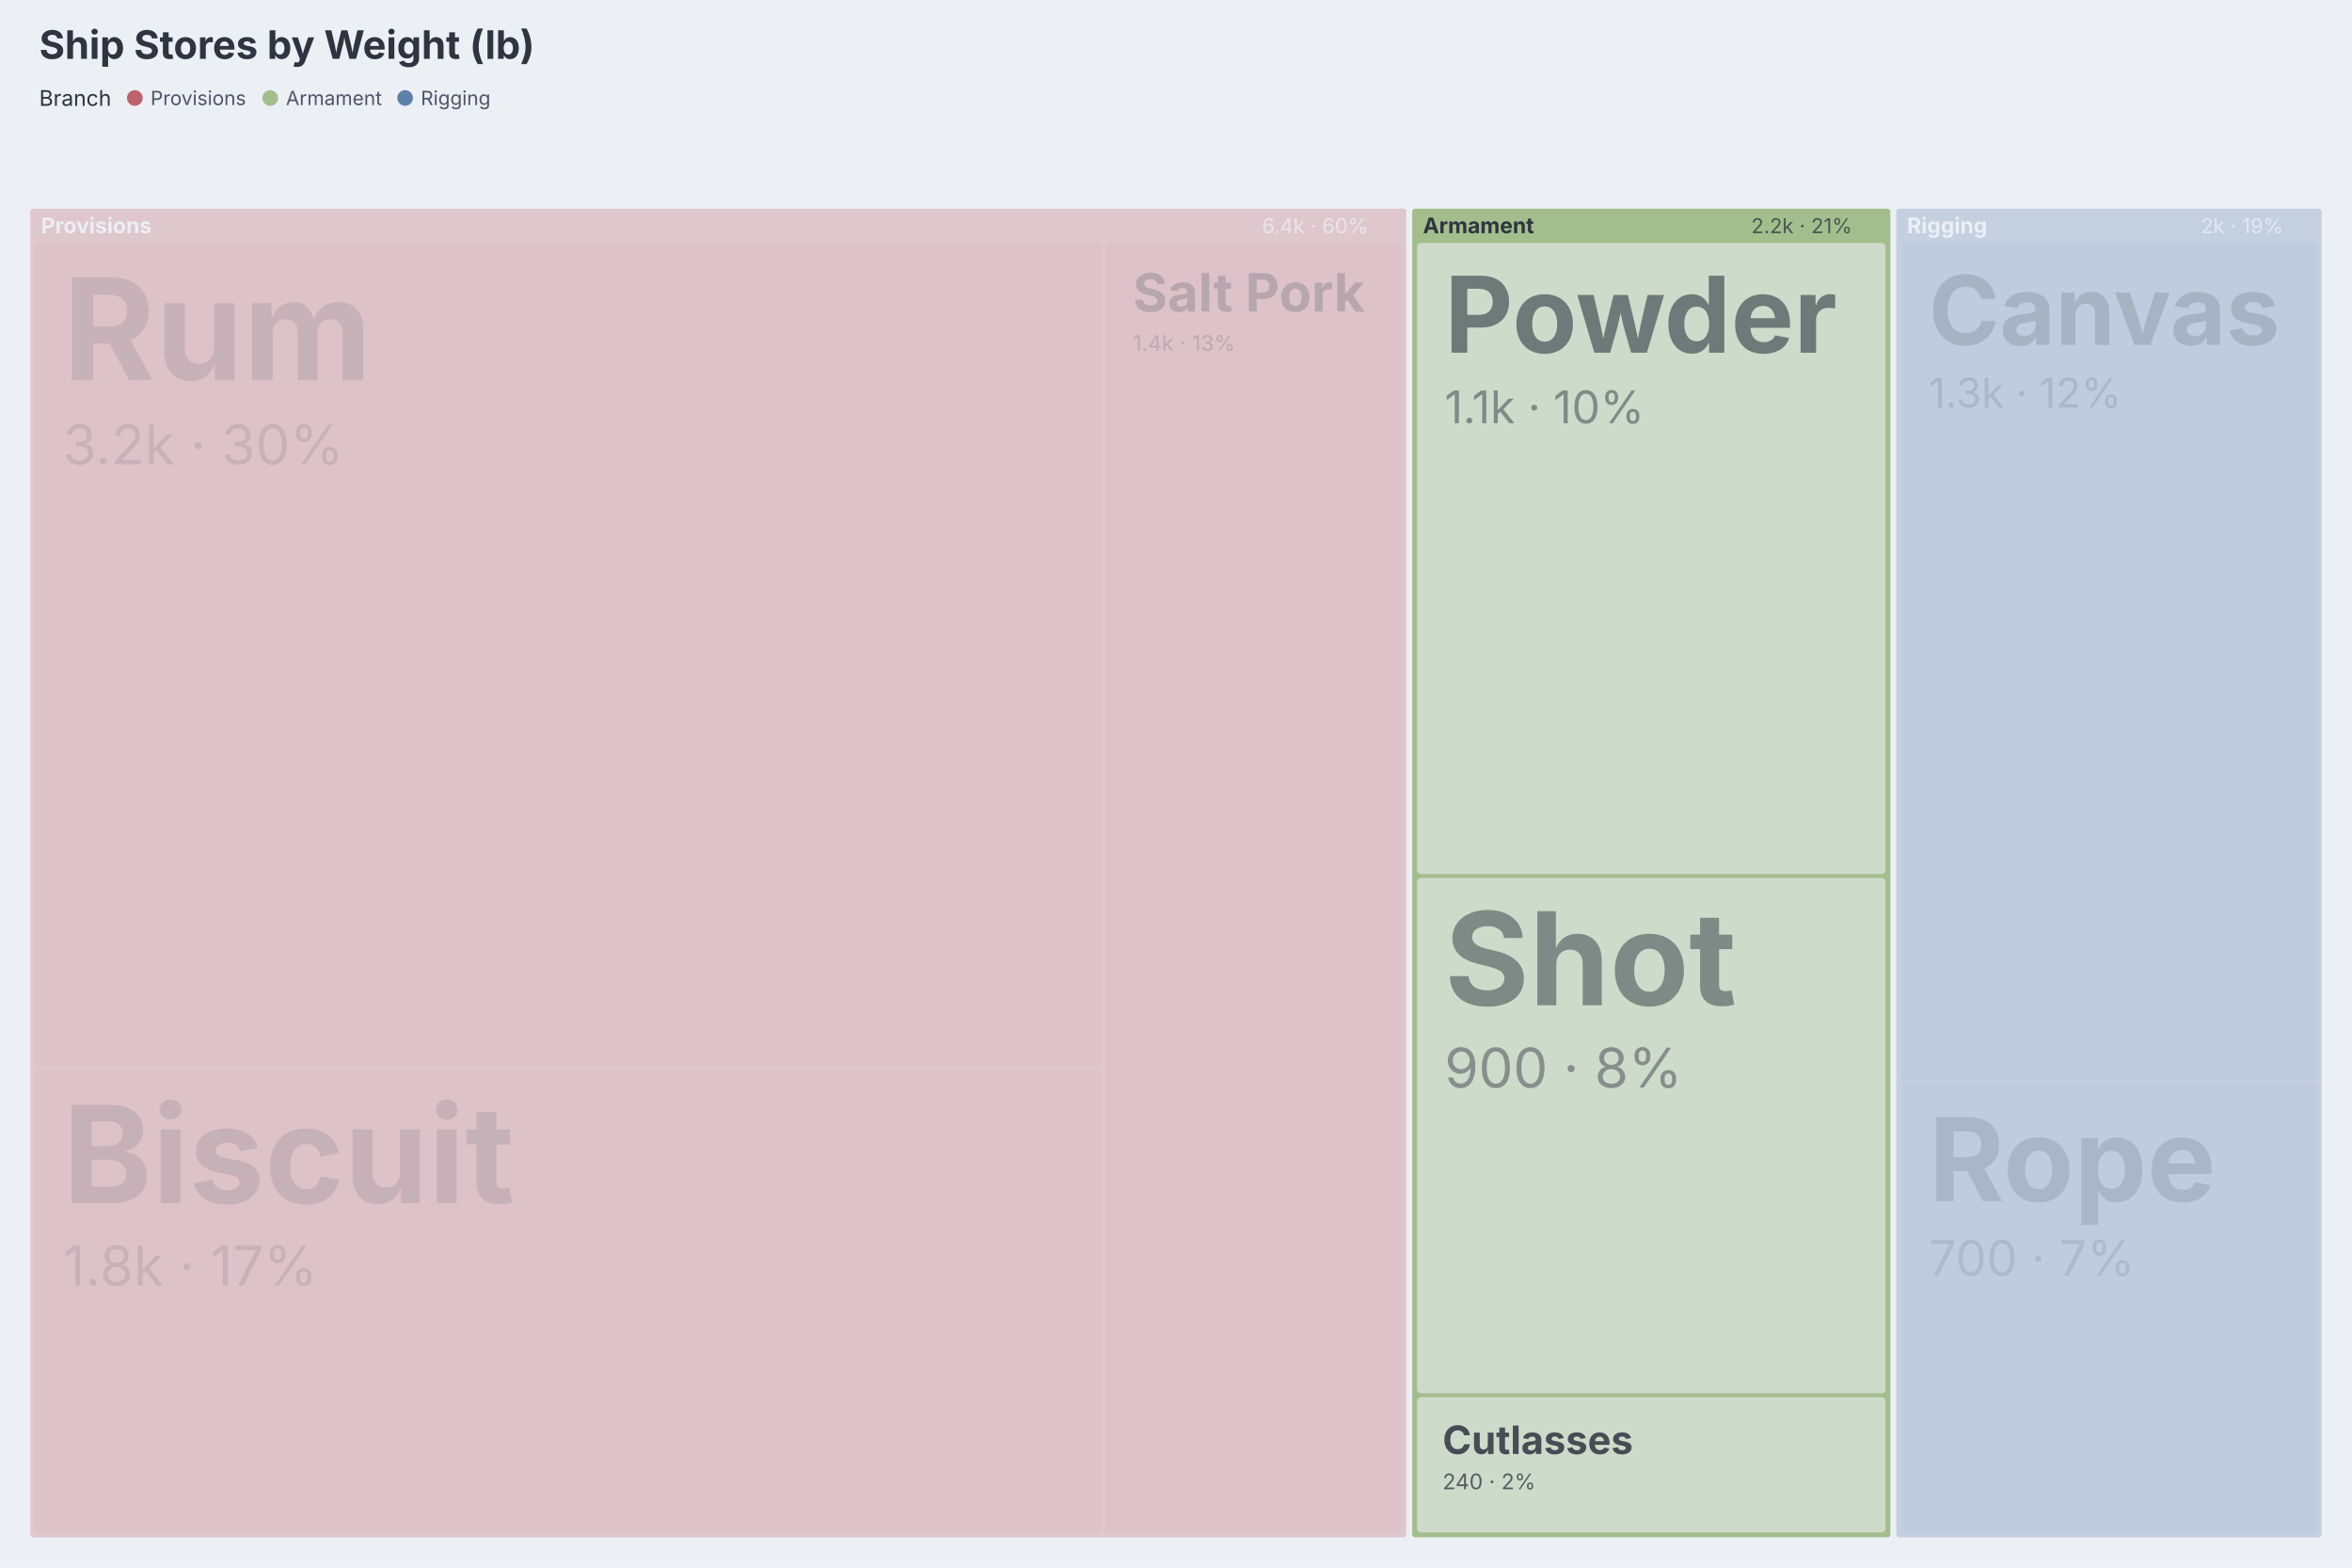
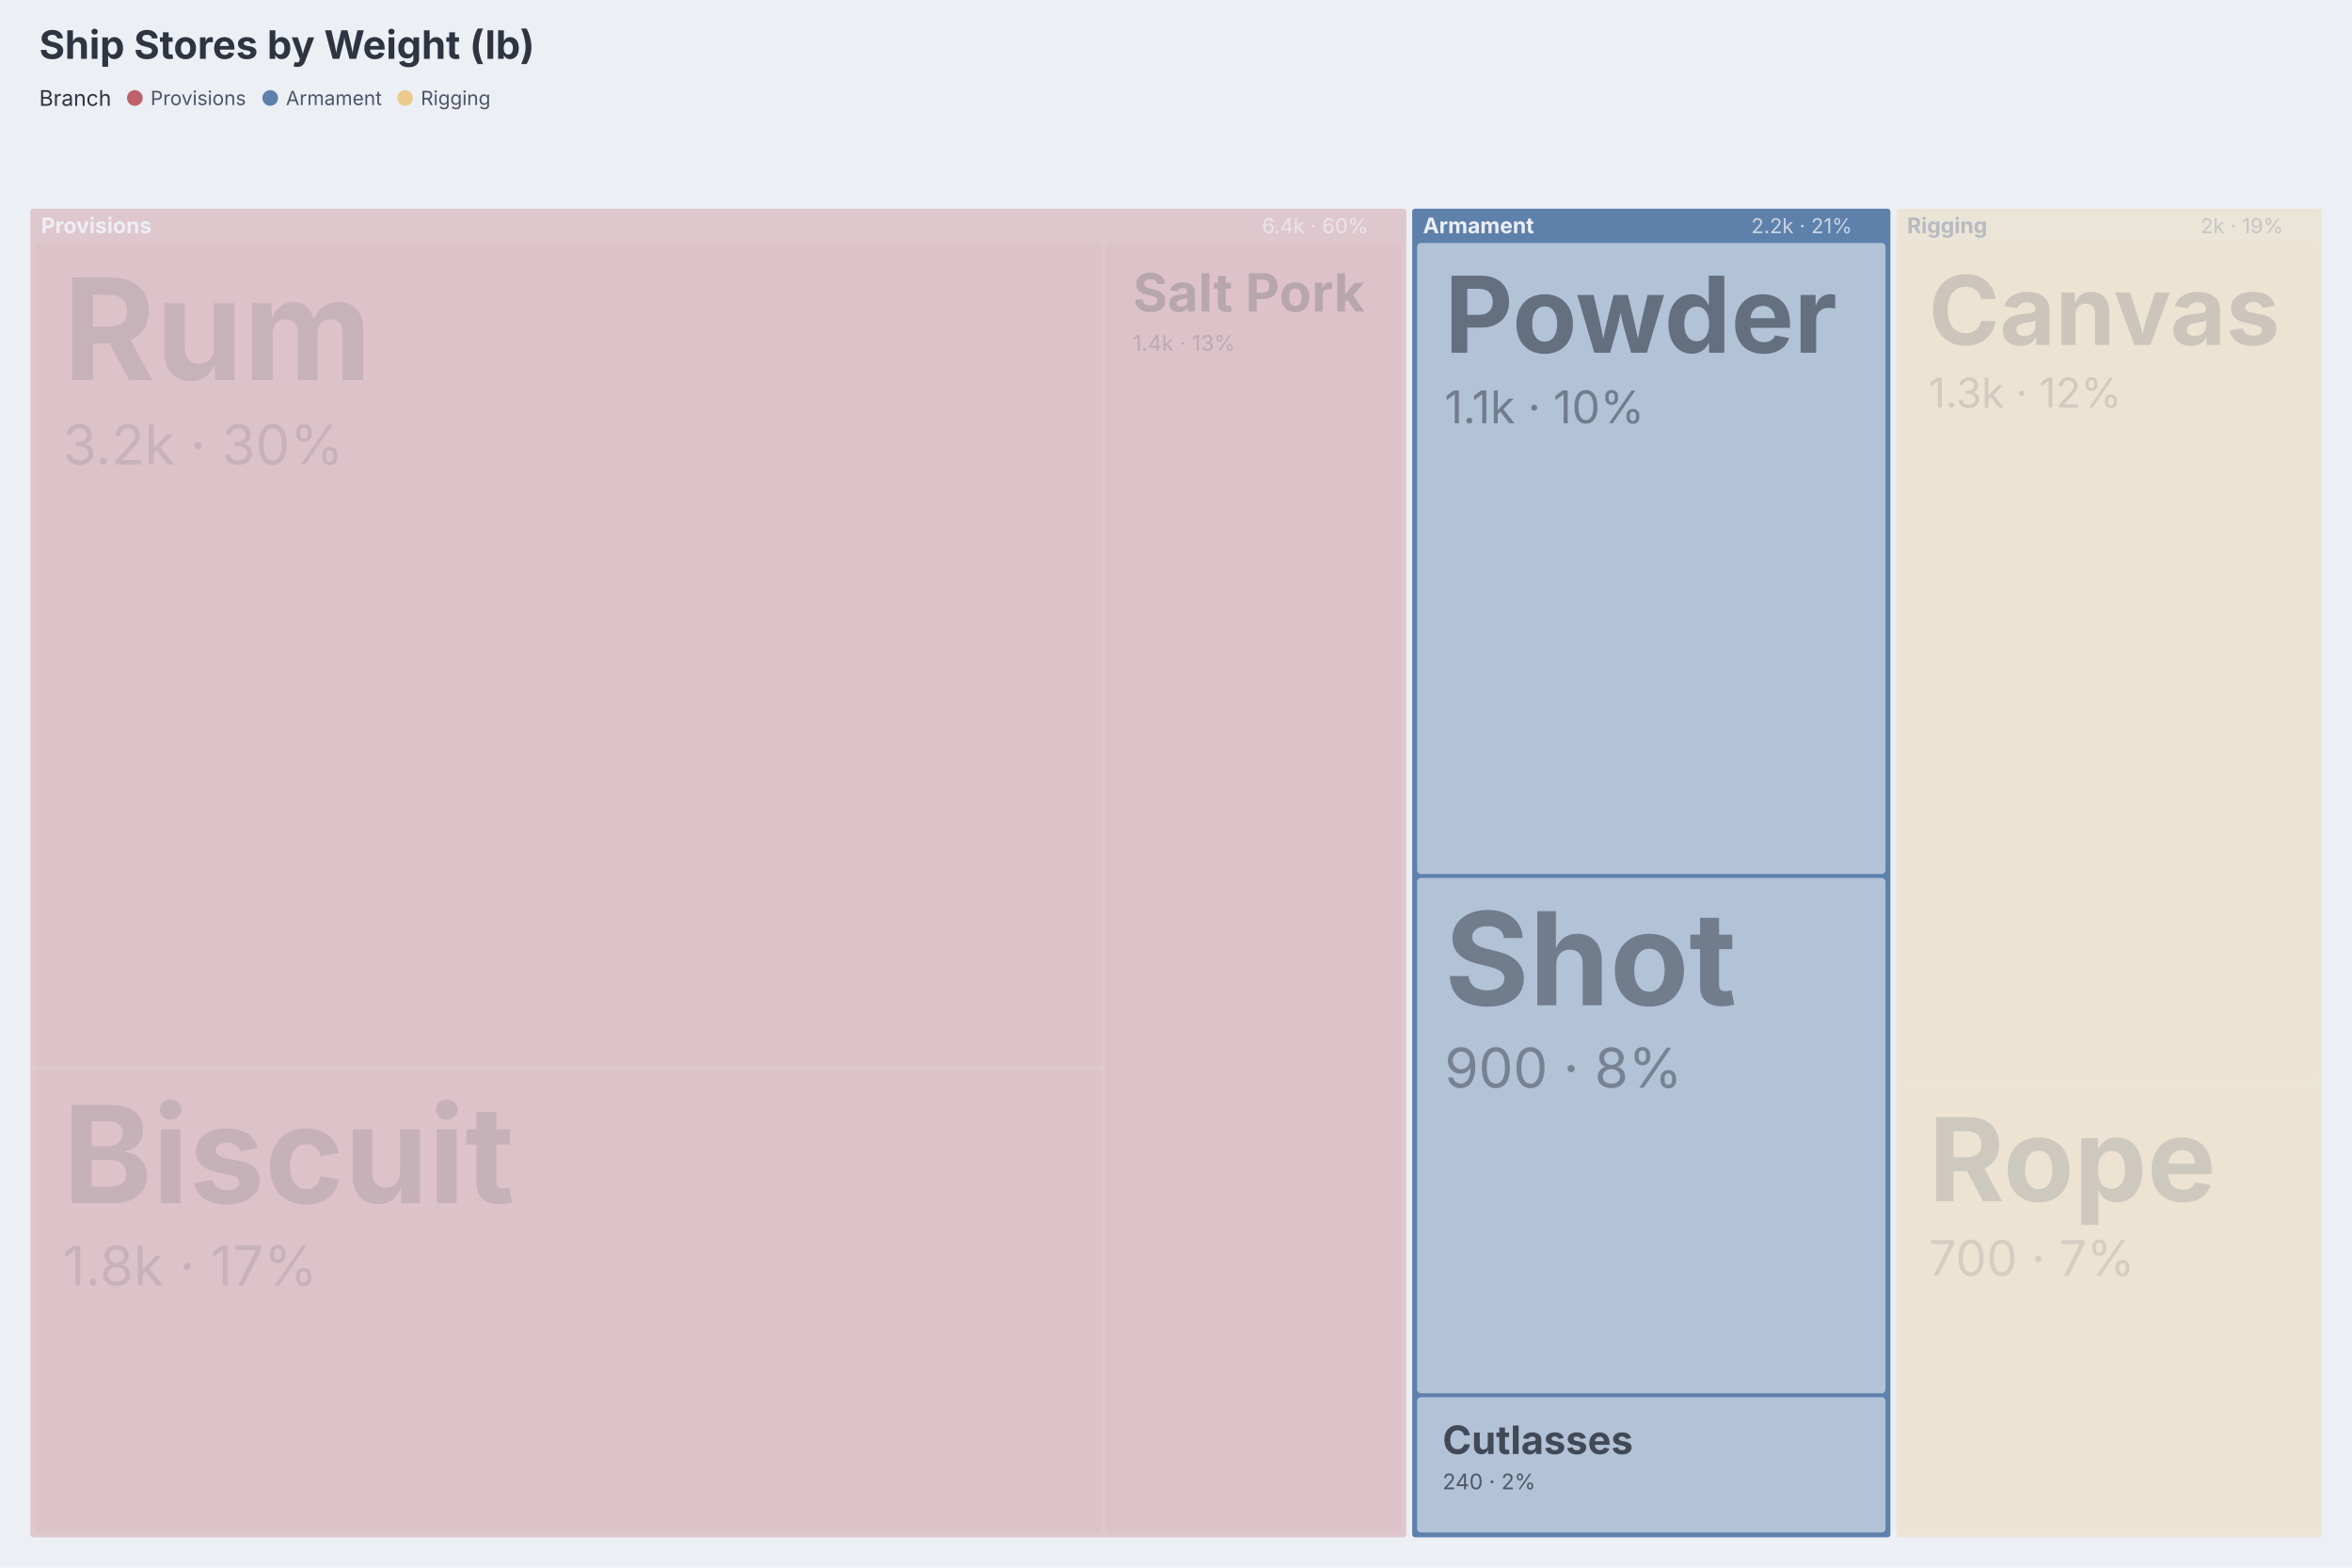
<svg xmlns="http://www.w3.org/2000/svg" aria-describedby="dgmo-desc-dbcfd876" role="img" aria-label="Ship Stores by Weight (lb) — Treemap diagram" width="1200" height="800" viewBox="0 0 1200 800" preserveAspectRatio="xMidYMin meet" class="dgmo-treemap" style="font-family: Inter, system-ui, Avenir, Helvetica, Arial, sans-serif; background: rgb(236, 239, 244);">
  <style>.dgmo-treemap-cell:hover{filter:saturate(1.4) brightness(1.06)}.dgmo-treemap-cell{transition:filter .12s ease, opacity .12s ease}@media (hover:hover){svg:has(.dgmo-treemap-cell[data-branch="Provisions"]:hover) .dgmo-treemap-cell[data-branch="Provisions"]{filter:saturate(1.4) brightness(1.06)}svg:has(.dgmo-treemap-cell[data-branch="Armament"]:hover) .dgmo-treemap-cell[data-branch="Armament"]{filter:saturate(1.4) brightness(1.06)}svg:has(.dgmo-treemap-cell[data-branch="Rigging"]:hover) .dgmo-treemap-cell[data-branch="Rigging"]{filter:saturate(1.4) brightness(1.06)}svg:has([data-legend-entry="provisions"]:hover) .dgmo-treemap-cell[data-branch="Provisions"]{filter:saturate(1.4) brightness(1.06)}svg:has(.dgmo-treemap-cell[data-branch="Provisions"]:hover) [data-legend-entry="provisions"]{filter:saturate(1.4) brightness(1.06)}svg:has([data-legend-entry="armament"]:hover) .dgmo-treemap-cell[data-branch="Armament"]{filter:saturate(1.4) brightness(1.06)}svg:has(.dgmo-treemap-cell[data-branch="Armament"]:hover) [data-legend-entry="armament"]{filter:saturate(1.4) brightness(1.06)}svg:has([data-legend-entry="rigging"]:hover) .dgmo-treemap-cell[data-branch="Rigging"]{filter:saturate(1.4) brightness(1.06)}svg:has(.dgmo-treemap-cell[data-branch="Rigging"]:hover) [data-legend-entry="rigging"]{filter:saturate(1.4) brightness(1.06)}}</style>
  <rect class="dgmo-canvas-bg" x="0" y="0" width="1200" height="800" fill="#eceff4" />
  <style>.dgmo-treemap-focus{opacity:.3;transition:opacity .12s}.dgmo-treemap-cell:hover .dgmo-treemap-focus{opacity:.7}</style>
  <text class="chart-title" x="20" y="30" text-anchor="start" fill="#2e3440" font-family="Inter, system-ui, Avenir, Helvetica, Arial, sans-serif" font-size="20" font-weight="bold" data-line-number="1">Ship Stores by Weight (lb)</text>
  <g class="dgmo-treemap-cells" transform="translate(12,88)">
    <g class="dgmo-treemap-cell" transform="translate(3,18)" data-node-path="Provisions" data-branch="Provisions" data-line-number="4" opacity="0.28">
      <rect class="dgmo-treemap-rect branch" width="703" height="679" rx="2" fill="#bf616a" fill-opacity="1" stroke="#eceff4" stroke-width="1" />
      <text class="dgmo-treemap-header" x="6" y="13" font-size="11" font-weight="bold" fill="#eceff4">Provisions</text>
      <text class="dgmo-treemap-header-value" x="683" y="13" text-anchor="end" font-size="10.5" fill="#eceff4" opacity="0.75">6.4k · 60%</text>
    </g>
    <g class="dgmo-treemap-cell" transform="translate(708,18)" data-node-path="Armament" data-branch="Armament" data-line-number="8">
-       <rect class="dgmo-treemap-rect branch" width="245" height="679" rx="2" fill="#a3be8c" fill-opacity="1" stroke="#eceff4" stroke-width="1" />
-       <text class="dgmo-treemap-header" x="6" y="13" font-size="11" font-weight="bold" fill="#2e3440">Armament</text>
-       <text class="dgmo-treemap-header-value" x="225" y="13" text-anchor="end" font-size="10.5" fill="#2e3440" opacity="0.75">2.2k · 21%</text>
+       <rect class="dgmo-treemap-rect branch" width="245" height="679" rx="2" fill="#5e81ac" fill-opacity="1" stroke="#eceff4" stroke-width="1" />
+       <text class="dgmo-treemap-header" x="6" y="13" font-size="11" font-weight="bold" fill="#eceff4">Armament</text>
+       <text class="dgmo-treemap-header-value" x="225" y="13" text-anchor="end" font-size="10.5" fill="#eceff4" opacity="0.75">2.2k · 21%</text>
    </g>
    <g class="dgmo-treemap-cell" transform="translate(955,18)" data-node-path="Rigging" data-branch="Rigging" data-line-number="12" opacity="0.28">
-       <rect class="dgmo-treemap-rect branch" width="218" height="679" rx="2" fill="#5e81ac" fill-opacity="1" stroke="#eceff4" stroke-width="1" />
-       <text class="dgmo-treemap-header" x="6" y="13" font-size="11" font-weight="bold" fill="#eceff4">Rigging</text>
-       <text class="dgmo-treemap-header-value" x="198" y="13" text-anchor="end" font-size="10.5" fill="#eceff4" opacity="0.75">2k · 19%</text>
+       <rect class="dgmo-treemap-rect branch" width="218" height="679" rx="2" fill="#ebcb8b" fill-opacity="1" stroke="#eceff4" stroke-width="1" />
+       <text class="dgmo-treemap-header" x="6" y="13" font-size="11" font-weight="bold" fill="#2e3440">Rigging</text>
+       <text class="dgmo-treemap-header-value" x="198" y="13" text-anchor="end" font-size="10.5" fill="#2e3440" opacity="0.75">2k · 19%</text>
    </g>
    <g class="dgmo-treemap-cell" transform="translate(6,36)" data-node-path="Provisions / Rum" data-branch="Provisions" data-line-number="5" opacity="0.28">
      <rect class="dgmo-treemap-rect" width="544" height="420" rx="2" fill="#dab5bc" fill-opacity="1" stroke="#eceff4" stroke-width="0" />
      <text class="dgmo-treemap-label" x="14" y="70" font-size="72" font-weight="bold" fill="#2e3440" opacity="0.45">Rum</text>
      <text class="dgmo-treemap-value" x="14" y="113" font-size="28" fill="#2e3440" opacity="0.45">3.2k · 30%</text>
    </g>
    <g class="dgmo-treemap-cell" transform="translate(6,458)" data-node-path="Provisions / Biscuit" data-branch="Provisions" data-line-number="6" opacity="0.28">
      <rect class="dgmo-treemap-rect" width="544" height="236" rx="2" fill="#dab5bc" fill-opacity="1" stroke="#eceff4" stroke-width="0" />
      <text class="dgmo-treemap-label" x="14" y="68" font-size="69" font-weight="bold" fill="#2e3440" opacity="0.473">Biscuit</text>
      <text class="dgmo-treemap-value" x="14" y="110" font-size="28" fill="#2e3440" opacity="0.45">1.8k · 17%</text>
    </g>
    <g class="dgmo-treemap-cell" transform="translate(552,36)" data-node-path="Provisions / Salt Pork" data-branch="Provisions" data-line-number="7" opacity="0.28">
      <rect class="dgmo-treemap-rect" width="151" height="658" rx="2" fill="#dab5bc" fill-opacity="1" stroke="#eceff4" stroke-width="0" />
      <text class="dgmo-treemap-label" x="14" y="35" font-size="27" font-weight="bold" fill="#2e3440" opacity="0.796">Salt Pork</text>
      <text class="dgmo-treemap-value" x="14" y="55" font-size="11" fill="#2e3440" opacity="0.696">1.4k · 13%</text>
    </g>
    <g class="dgmo-treemap-cell" transform="translate(711,36)" data-node-path="Armament / Powder" data-branch="Armament" data-line-number="9">
-       <rect class="dgmo-treemap-rect" width="239" height="322" rx="2" fill="#cedbca" fill-opacity="1" stroke="#eceff4" stroke-width="0" />
+       <rect class="dgmo-treemap-rect" width="239" height="322" rx="2" fill="#b2c2d7" fill-opacity="1" stroke="#eceff4" stroke-width="0" />
      <text class="dgmo-treemap-label" x="14" y="56" font-size="54" font-weight="bold" fill="#2e3440" opacity="0.589">Powder</text>
      <text class="dgmo-treemap-value" x="14" y="92" font-size="23" fill="#2e3440" opacity="0.488">1.1k · 10%</text>
    </g>
    <g class="dgmo-treemap-cell" transform="translate(711,360)" data-node-path="Armament / Shot" data-branch="Armament" data-line-number="10">
-       <rect class="dgmo-treemap-rect" width="239" height="263" rx="2" fill="#cedbca" fill-opacity="1" stroke="#eceff4" stroke-width="0" />
+       <rect class="dgmo-treemap-rect" width="239" height="263" rx="2" fill="#b2c2d7" fill-opacity="1" stroke="#eceff4" stroke-width="0" />
      <text class="dgmo-treemap-label" x="14" y="65" font-size="66" font-weight="bold" fill="#2e3440" opacity="0.496">Shot</text>
      <text class="dgmo-treemap-value" x="14" y="107" font-size="28" fill="#2e3440" opacity="0.45">900 · 8%</text>
    </g>
    <g class="dgmo-treemap-cell" transform="translate(711,625)" data-node-path="Armament / Cutlasses" data-branch="Armament" data-line-number="11">
-       <rect class="dgmo-treemap-rect" width="239" height="69" rx="2" fill="#cedbca" fill-opacity="1" stroke="#eceff4" stroke-width="0" />
+       <rect class="dgmo-treemap-rect" width="239" height="69" rx="2" fill="#b2c2d7" fill-opacity="1" stroke="#eceff4" stroke-width="0" />
      <text class="dgmo-treemap-label" x="13" y="29" font-size="20" font-weight="bold" fill="#2e3440" opacity="0.85">Cutlasses</text>
      <text class="dgmo-treemap-value" x="13" y="47" font-size="11" fill="#2e3440" opacity="0.75">240 · 2%</text>
    </g>
    <g class="dgmo-treemap-cell" transform="translate(958,36)" data-node-path="Rigging / Canvas" data-branch="Rigging" data-line-number="13" opacity="0.28">
-       <rect class="dgmo-treemap-rect" width="212" height="427" rx="2" fill="#b2c2d7" fill-opacity="1" stroke="#eceff4" stroke-width="0" />
+       <rect class="dgmo-treemap-rect" width="212" height="427" rx="2" fill="#ece0c9" fill-opacity="1" stroke="#eceff4" stroke-width="0" />
      <text class="dgmo-treemap-label" x="14" y="52" font-size="49" font-weight="bold" fill="#2e3440" opacity="0.627">Canvas</text>
      <text class="dgmo-treemap-value" x="14" y="84" font-size="21" fill="#2e3440" opacity="0.527">1.3k · 12%</text>
    </g>
    <g class="dgmo-treemap-cell" transform="translate(958,465)" data-node-path="Rigging / Rope" data-branch="Rigging" data-line-number="14" opacity="0.28">
-       <rect class="dgmo-treemap-rect" width="212" height="229" rx="2" fill="#b2c2d7" fill-opacity="1" stroke="#eceff4" stroke-width="0" />
+       <rect class="dgmo-treemap-rect" width="212" height="229" rx="2" fill="#ece0c9" fill-opacity="1" stroke="#eceff4" stroke-width="0" />
      <text class="dgmo-treemap-label" x="14" y="60" font-size="59" font-weight="bold" fill="#2e3440" opacity="0.55">Rope</text>
      <text class="dgmo-treemap-value" x="14" y="98" font-size="25" fill="#2e3440" opacity="0.45">700 · 7%</text>
    </g>
  </g>
  <g class="dgmo-treemap-legend" transform="translate(0, 36)">
    <g data-frame-legend="" data-dx="20" transform="translate(20,0)">
      <g class="dgmo-legend" data-legend-title-relation="below-title" data-legend-capsule-addon-width="0" data-legend-active="branch" data-legend-left="0" data-legend-right="238.265">
        <g transform="translate(0,0)" data-legend-group="branch">
          <text x="0" y="14" dominant-baseline="central" font-size="11" font-weight="normal" fill="#2e3440" font-family="Inter, system-ui, Avenir, Helvetica, Arial, sans-serif">Branch</text>
          <g data-legend-entry="provisions" data-series-name="Provisions">
            <rect data-legend-hit="" x="44.795" y="0" width="69.08" height="28" fill="transparent" />
            <circle cx="48.795" cy="14" r="4" fill="#bf616a" />
            <text x="56.795" y="14" dominant-baseline="central" font-size="10" fill="#4c566a" font-family="Inter, system-ui, Avenir, Helvetica, Arial, sans-serif">Provisions</text>
          </g>
          <g data-legend-entry="armament" data-series-name="Armament">
            <rect data-legend-hit="" x="113.875" y="0" width="68.81" height="28" fill="transparent" />
-             <circle cx="117.875" cy="14" r="4" fill="#a3be8c" />
+             <circle cx="117.875" cy="14" r="4" fill="#5e81ac" />
            <text x="125.875" y="14" dominant-baseline="central" font-size="10" fill="#4c566a" font-family="Inter, system-ui, Avenir, Helvetica, Arial, sans-serif">Armament</text>
          </g>
          <g data-legend-entry="rigging" data-series-name="Rigging">
            <rect data-legend-hit="" x="182.685" y="0" width="55.58" height="28" fill="transparent" />
-             <circle cx="186.685" cy="14" r="4" fill="#5e81ac" />
+             <circle cx="186.685" cy="14" r="4" fill="#ebcb8b" />
            <text x="194.685" y="14" dominant-baseline="central" font-size="10" fill="#4c566a" font-family="Inter, system-ui, Avenir, Helvetica, Arial, sans-serif">Rigging</text>
          </g>
        </g>
      </g>
    </g>
  </g>
</svg>
